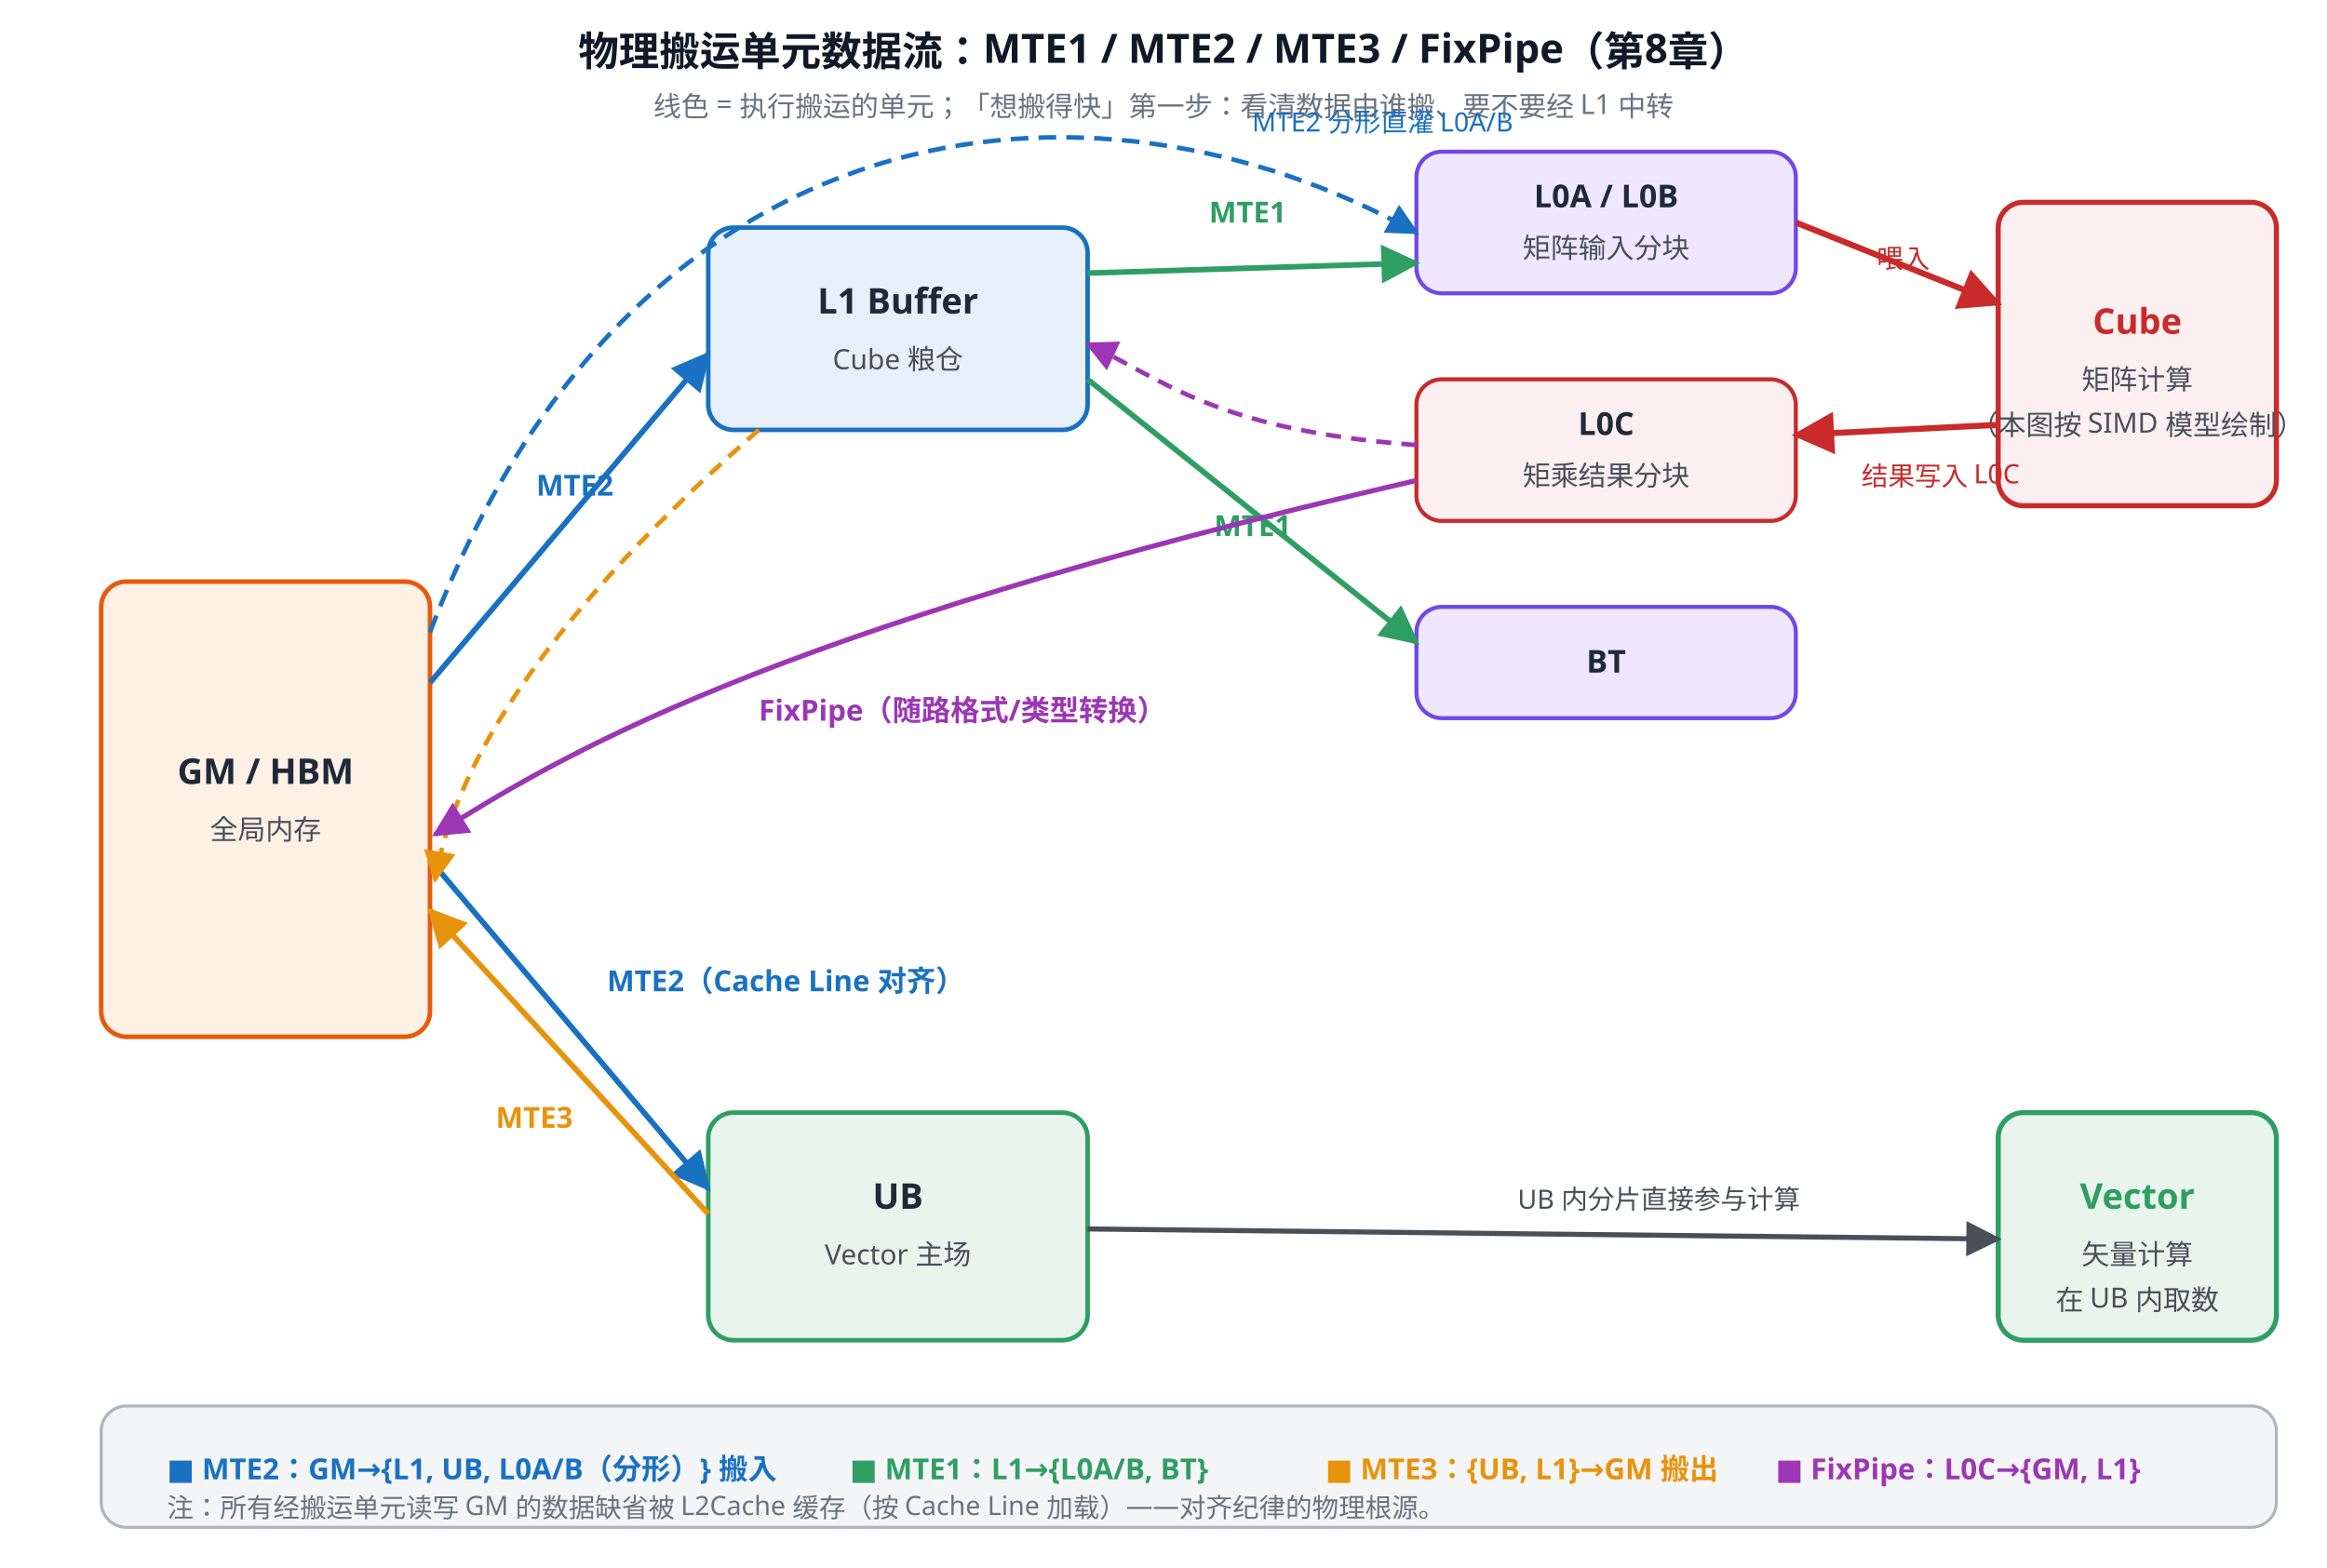
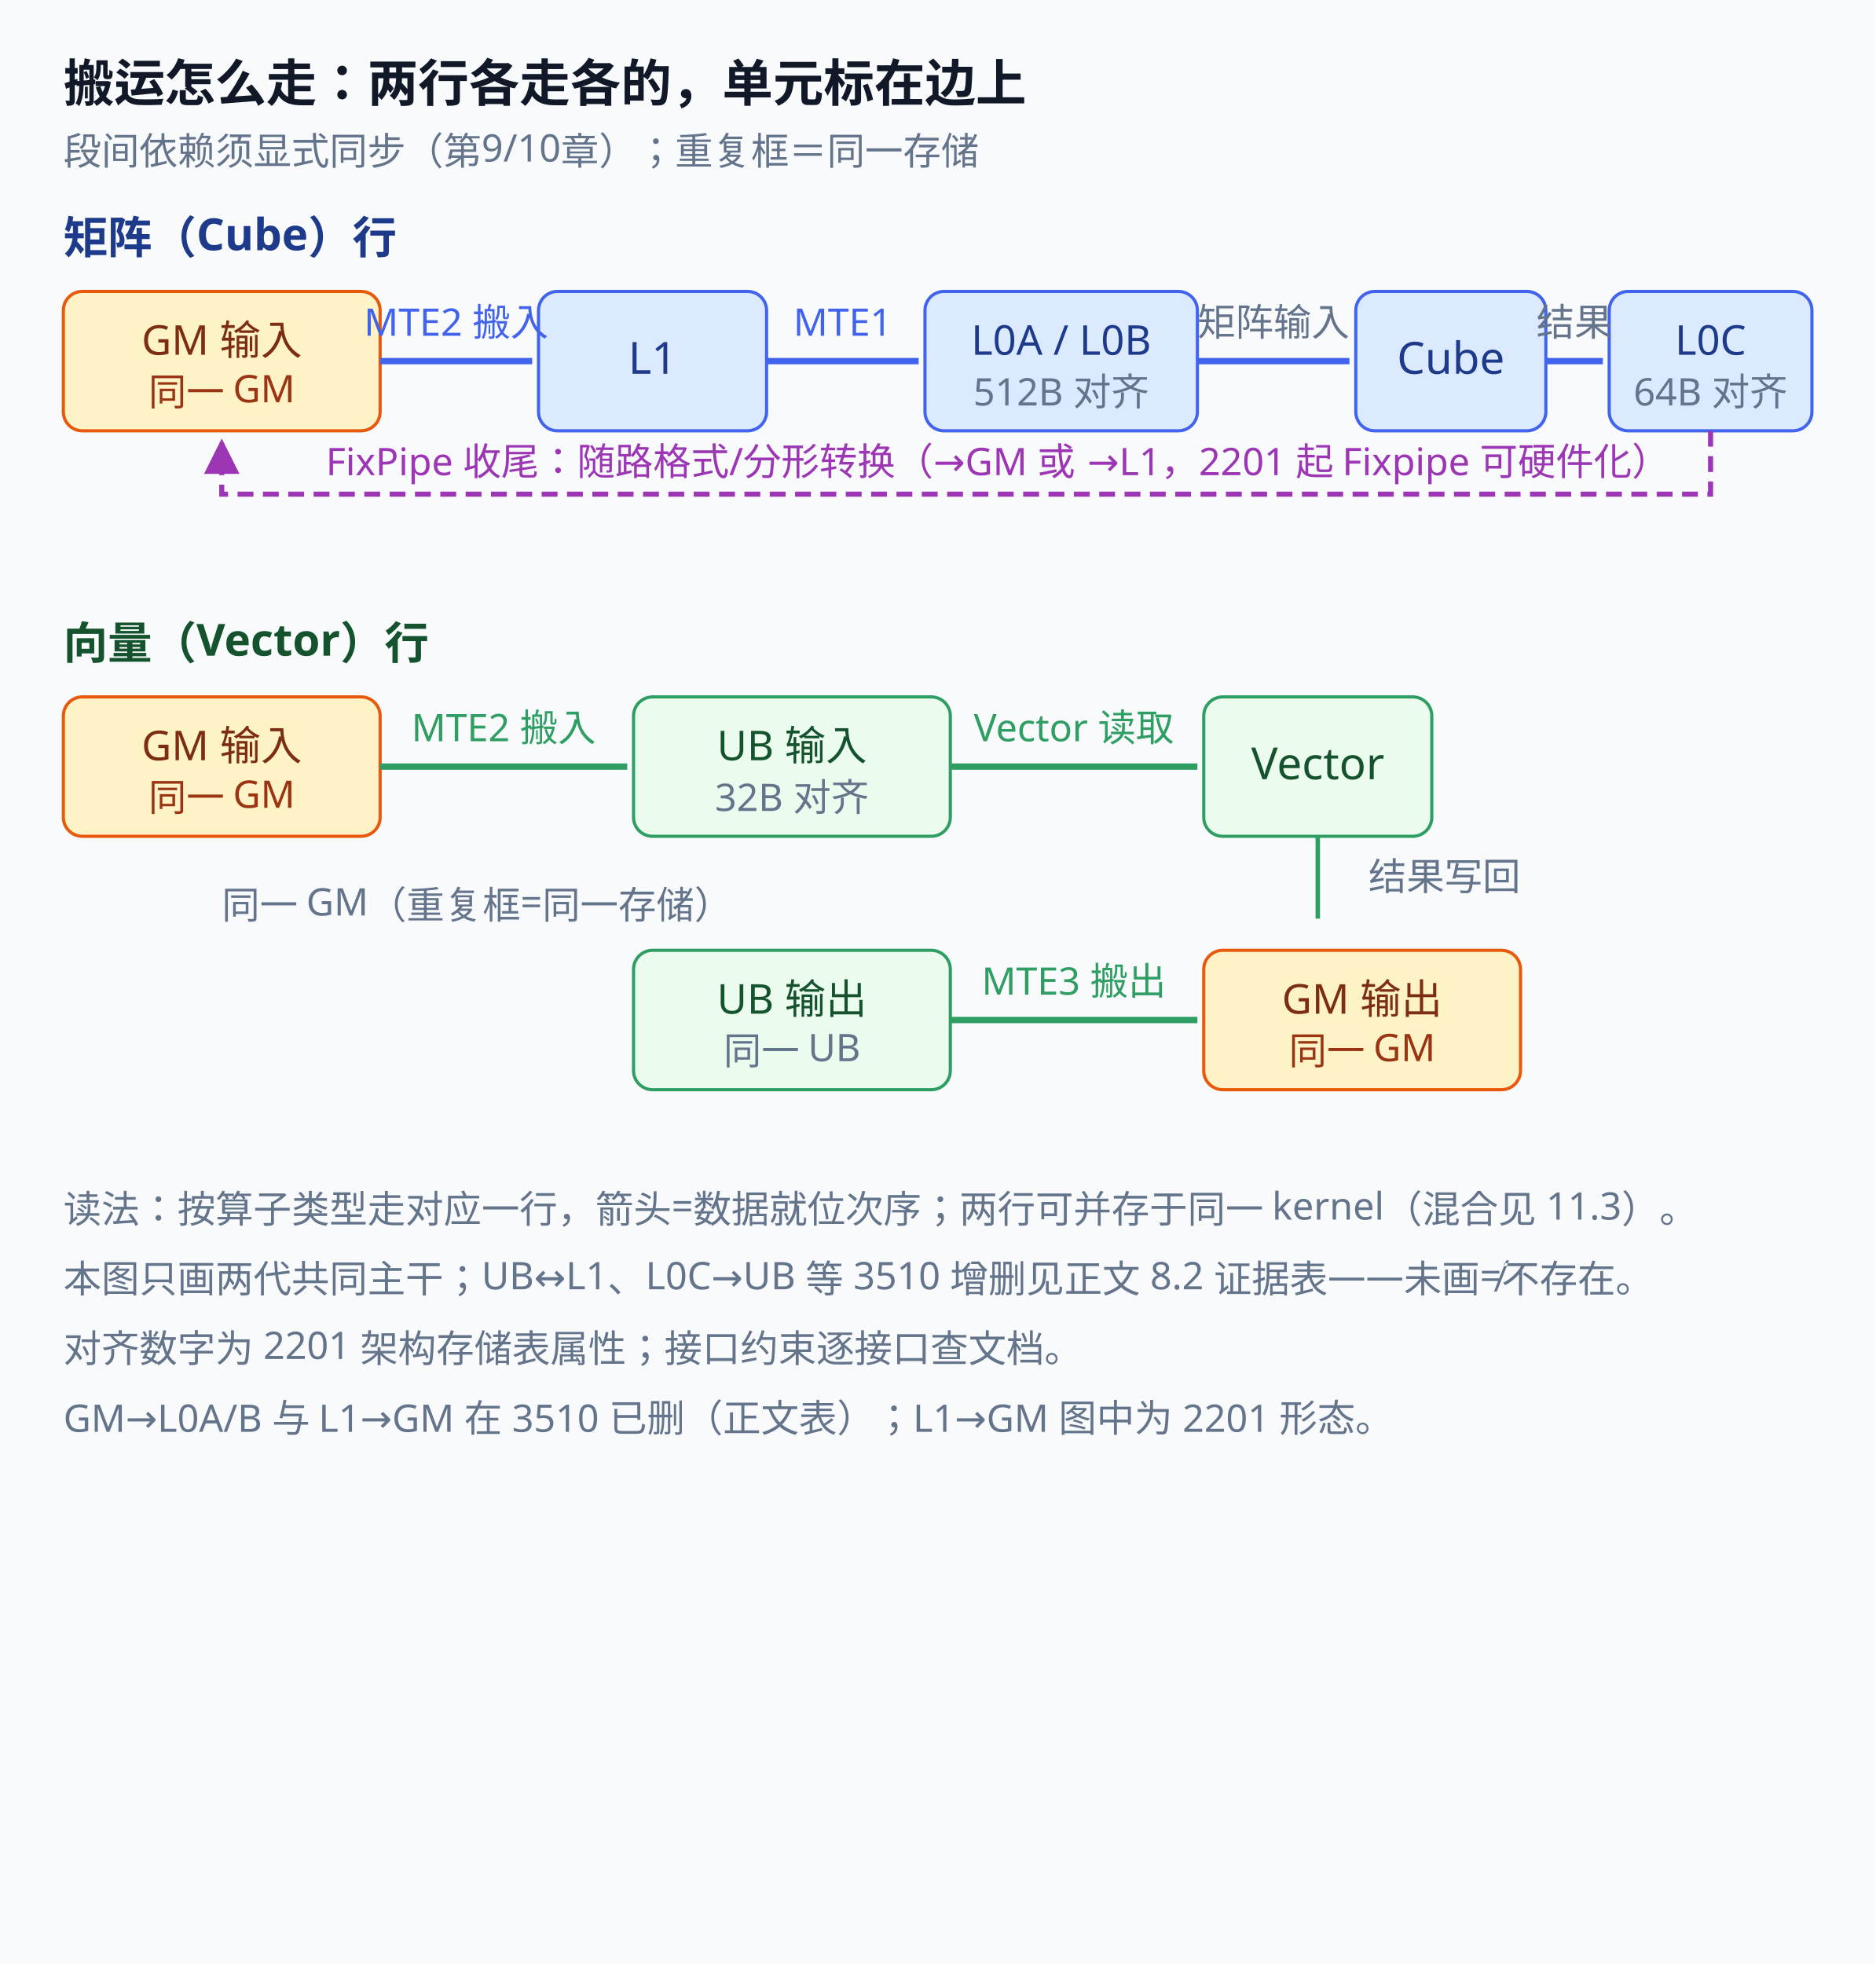
- <svg xmlns="http://www.w3.org/2000/svg" viewBox="0 0 920 620" font-family="'PingFang SC','Hiragino Sans GB','Microsoft YaHei',sans-serif">
+ <svg xmlns="http://www.w3.org/2000/svg" viewBox="0 0 592 620" font-family="PingFang SC,Microsoft YaHei,sans-serif">
+   <rect width="592" height="620" fill="#f8fafc" />
  <defs>
-     <marker id="a-mte2" viewBox="0 0 10 10" refX="9" refY="5" markerWidth="7" markerHeight="7" orient="auto-start-reverse">
-       <path d="M0,0 L10,5 L0,10 z" fill="#1971c2" />
-     </marker>
-     <marker id="a-mte1" viewBox="0 0 10 10" refX="9" refY="5" markerWidth="7" markerHeight="7" orient="auto-start-reverse">
-       <path d="M0,0 L10,5 L0,10 z" fill="#2f9e63" />
-     </marker>
-     <marker id="a-mte3" viewBox="0 0 10 10" refX="9" refY="5" markerWidth="7" markerHeight="7" orient="auto-start-reverse">
-       <path d="M0,0 L10,5 L0,10 z" fill="#e8930c" />
-     </marker>
-     <marker id="a-fix" viewBox="0 0 10 10" refX="9" refY="5" markerWidth="7" markerHeight="7" orient="auto-start-reverse">
-       <path d="M0,0 L10,5 L0,10 z" fill="#9c36b5" />
-     </marker>
-     <marker id="a-cube" viewBox="0 0 10 10" refX="9" refY="5" markerWidth="7" markerHeight="7" orient="auto-start-reverse">
-       <path d="M0,0 L10,5 L0,10 z" fill="#c92a2a" />
-     </marker>
-     <marker id="a-neutral" viewBox="0 0 10 10" refX="9" refY="5" markerWidth="7" markerHeight="7" orient="auto-start-reverse">
-       <path d="M0,0 L10,5 L0,10 z" fill="#495057" />
+     <marker id="arrP" markerWidth="7" markerHeight="7" refX="6" refY="3.5" orient="auto">
+       <path d="M0,0 L7,3.5 L0,7 z" fill="#9c36b5" />
    </marker>
  </defs>
-   <text x="460" y="26" text-anchor="middle" font-size="16" font-weight="bold" fill="#111827">物理搬运单元数据流：MTE1 / MTE2 / MTE3 / FixPipe（第8章）</text>
-   <text x="460" y="46" text-anchor="middle" font-size="11" fill="#6b7280">线色 = 执行搬运的单元；「想搬得快」第一步：看清数据由谁搬、要不要经 L1 中转</text>
-   <g font-size="12.5" fill="#1f2937">
-     <rect x="40" y="230" width="130" height="180" rx="10" fill="#fdf0e5" stroke="#e8590c" stroke-width="1.8" />
-     <text x="105" y="310" text-anchor="middle" font-weight="bold" font-size="14">GM / HBM</text>
-     <text x="105" y="332" text-anchor="middle" font-size="11" fill="#495057">全局内存</text>
-     <rect x="280" y="90" width="150" height="80" rx="10" fill="#e7f0fa" stroke="#1971c2" stroke-width="1.8" />
-     <text x="355" y="124" text-anchor="middle" font-weight="bold" font-size="14">L1 Buffer</text>
-     <text x="355" y="146" text-anchor="middle" font-size="11" fill="#495057">Cube 粮仓</text>
-     <rect x="280" y="440" width="150" height="90" rx="10" fill="#e8f4ec" stroke="#2f9e63" stroke-width="1.8" />
-     <text x="355" y="478" text-anchor="middle" font-weight="bold" font-size="14">UB</text>
-     <text x="355" y="500" text-anchor="middle" font-size="11" fill="#495057">Vector 主场</text>
-     <rect x="560" y="60" width="150" height="56" rx="10" fill="#efe7fd" stroke="#7048e8" stroke-width="1.6" />
-     <text x="635" y="82" text-anchor="middle" font-weight="bold">L0A / L0B</text>
-     <text x="635" y="102" text-anchor="middle" font-size="11" fill="#495057">矩阵输入分块</text>
-     <rect x="560" y="150" width="150" height="56" rx="10" fill="#fceff1" stroke="#c92a2a" stroke-width="1.6" />
-     <text x="635" y="172" text-anchor="middle" font-weight="bold">L0C</text>
-     <text x="635" y="192" text-anchor="middle" font-size="11" fill="#495057">矩乘结果分块</text>
-     <rect x="560" y="240" width="150" height="44" rx="10" fill="#efe7fd" stroke="#7048e8" stroke-width="1.6" />
-     <text x="635" y="266" text-anchor="middle" font-weight="bold">BT</text>
-   </g>
-   <rect x="790" y="80" width="110" height="120" rx="10" fill="#fceff1" stroke="#c92a2a" stroke-width="2" />
-   <text x="845" y="132" text-anchor="middle" font-size="14" font-weight="bold" fill="#c92a2a">Cube</text>
-   <text x="845" y="154" text-anchor="middle" font-size="11" fill="#495057">矩阵计算</text>
-   <text x="845" y="172" text-anchor="middle" font-size="11" fill="#495057">（本图按 SIMD 模型绘制）</text>
-   <rect x="790" y="440" width="110" height="90" rx="10" fill="#e8f4ec" stroke="#2f9e63" stroke-width="2" />
-   <text x="845" y="478" text-anchor="middle" font-size="14" font-weight="bold" fill="#2f9e63">Vector</text>
-   <text x="845" y="500" text-anchor="middle" font-size="11" fill="#495057">矢量计算</text>
-   <text x="845" y="518" text-anchor="middle" font-size="11" fill="#495057">在 UB 内取数</text>
-   <path d="M170 270 L280 140" stroke="#1971c2" stroke-width="2.2" fill="none" marker-end="url(#a-mte2)" />
-   <path d="M170 340 L280 470" stroke="#1971c2" stroke-width="2.2" fill="none" marker-end="url(#a-mte2)" />
-   <path d="M170 250 C250 40 430 20 560 92" stroke="#1971c2" stroke-width="1.8" stroke-dasharray="7 4" fill="none" marker-end="url(#a-mte2)" />
-   <text x="212" y="196" font-size="11.5" font-weight="bold" fill="#1971c2">MTE2</text>
-   <text x="240" y="392" font-size="11.5" font-weight="bold" fill="#1971c2">MTE2（Cache Line 对齐）</text>
-   <text x="495" y="52" font-size="10.5" fill="#1971c2">MTE2 分形直灌 L0A/B</text>
-   <path d="M430 108 L560 104" stroke="#2f9e63" stroke-width="2.2" fill="none" marker-end="url(#a-mte1)" />
-   <path d="M430 150 L560 254" stroke="#2f9e63" stroke-width="2.2" fill="none" marker-end="url(#a-mte1)" />
-   <text x="478" y="88" font-size="11.5" font-weight="bold" fill="#2f9e63">MTE1</text>
-   <text x="480" y="212" font-size="11.5" font-weight="bold" fill="#2f9e63">MTE1</text>
-   <path d="M280 480 L170 360" stroke="#e8930c" stroke-width="2.2" fill="none" marker-end="url(#a-mte3)" />
-   <path d="M300 170 C220 240 180 300 172 348" stroke="#e8930c" stroke-width="1.8" stroke-dasharray="6 4" fill="none" marker-end="url(#a-mte3)" />
-   <text x="196" y="446" font-size="11.5" font-weight="bold" fill="#e8930c">MTE3</text>
-   <path d="M560 190 C300 250 220 300 172 330" stroke="#9c36b5" stroke-width="2" fill="none" marker-end="url(#a-fix)" />
-   <path d="M560 176 C480 170 460 150 430 136" stroke="#9c36b5" stroke-width="1.8" stroke-dasharray="6 4" fill="none" marker-end="url(#a-fix)" />
-   <text x="300" y="285" font-size="11.5" font-weight="bold" fill="#9c36b5">FixPipe（随路格式/类型转换）</text>
-   <path d="M710 88 L790 120" stroke="#c92a2a" stroke-width="2.4" fill="none" marker-end="url(#a-cube)" />
-   <path d="M790 168 L710 172" stroke="#c92a2a" stroke-width="2.4" fill="none" marker-end="url(#a-cube)" />
-   <text x="742" y="106" font-size="10.5" fill="#c92a2a">喂入</text>
-   <text x="736" y="192" font-size="10.5" fill="#c92a2a">结果写入 L0C</text>
-   <path d="M430 486 L790 490" stroke="#495057" stroke-width="2" fill="none" marker-end="url(#a-neutral)" />
-   <text x="600" y="478" font-size="10.5" fill="#495057">UB 内分片直接参与计算</text>
-   <rect x="40" y="556" width="860" height="48" rx="10" fill="#f4f5f6" stroke="#adb5bd" stroke-width="1.2" />
-   <g font-size="11.5" font-weight="bold">
-     <text x="66" y="585" fill="#1971c2">■ MTE2：GM→{L1, UB, L0A/B（分形）} 搬入</text>
-     <text x="336" y="585" fill="#2f9e63">■ MTE1：L1→{L0A/B, BT}</text>
-     <text x="524" y="585" fill="#e8930c">■ MTE3：{UB, L1}→GM 搬出</text>
-     <text x="702" y="585" fill="#9c36b5">■ FixPipe：L0C→{GM, L1}</text>
-   </g>
-   <text x="66" y="600" font-size="10.5" fill="#6b7280">注：所有经搬运单元读写 GM 的数据缺省被 L2Cache 缓存（按 Cache Line 加载）——对齐纪律的物理根源。</text>
+   <text x="20" y="32" font-size="16" font-weight="bold" fill="#111827">搬运怎么走：两行各走各的，单元标在边上</text>
+   <text x="20" y="52" font-size="12" fill="#64748b">段间依赖须显式同步（第9/10章）；重复框＝同一存储</text>
+   <text x="20" y="80" font-size="14" font-weight="bold" fill="#1e3a8a">矩阵（Cube）行</text>
+   <rect x="20" y="92" width="100" height="44" rx="6" fill="#fef3c7" stroke="#e8590c" />
+   <text x="70" y="112" font-size="13" text-anchor="middle" fill="#7c2d12">GM 输入</text>
+   <text x="70" y="128" font-size="12" text-anchor="middle" fill="#9a3412">同一 GM</text>
+   <rect x="170" y="92" width="72" height="44" rx="6" fill="#dbeafe" stroke="#4263eb" />
+   <text x="206" y="118" font-size="14" text-anchor="middle" fill="#1e3a8a">L1</text>
+   <rect x="292" y="92" width="86" height="44" rx="6" fill="#dbeafe" stroke="#4263eb" />
+   <text x="335" y="112" font-size="13" text-anchor="middle" fill="#1e3a8a">L0A / L0B</text>
+   <text x="335" y="128" font-size="12" text-anchor="middle" fill="#64748b">512B 对齐</text>
+   <rect x="428" y="92" width="60" height="44" rx="6" fill="#dbeafe" stroke="#4263eb" />
+   <text x="458" y="118" font-size="14" text-anchor="middle" fill="#1e3a8a">Cube</text>
+   <rect x="508" y="92" width="64" height="44" rx="6" fill="#dbeafe" stroke="#4263eb" />
+   <text x="540" y="112" font-size="13" text-anchor="middle" fill="#1e3a8a">L0C</text>
+   <text x="540" y="128" font-size="12" text-anchor="middle" fill="#64748b">64B 对齐</text>
+   <line x1="120" y1="114" x2="168" y2="114" stroke="#4263eb" stroke-width="2" />
+   <text x="144" y="106" font-size="12" text-anchor="middle" fill="#4263eb">MTE2 搬入</text>
+   <line x1="242" y1="114" x2="290" y2="114" stroke="#4263eb" stroke-width="2" />
+   <text x="266" y="106" font-size="12" text-anchor="middle" fill="#4263eb">MTE1</text>
+   <line x1="378" y1="114" x2="426" y2="114" stroke="#4263eb" stroke-width="2" />
+   <text x="402" y="106" font-size="12" text-anchor="middle" fill="#64748b">矩阵输入</text>
+   <line x1="488" y1="114" x2="506" y2="114" stroke="#4263eb" stroke-width="2" />
+   <text x="497" y="106" font-size="12" text-anchor="middle" fill="#64748b">结果</text>
+   <path d="M 540 136 L 540 156 L 70 156 L 70 140" fill="none" stroke="#9c36b5" stroke-width="1.6" stroke-dasharray="5 3" marker-end="url(#arrP)" />
+   <text x="315" y="150" font-size="12" text-anchor="middle" fill="#9c36b5">FixPipe 收尾：随路格式/分形转换（→GM 或 →L1，2201 起 Fixpipe 可硬件化）</text>
+   <rect x="60" y="158" width="100" height="0" fill="none" />
+   <text x="20" y="208" font-size="14" font-weight="bold" fill="#14532d">向量（Vector）行</text>
+   <rect x="20" y="220" width="100" height="44" rx="6" fill="#fef3c7" stroke="#e8590c" />
+   <text x="70" y="240" font-size="13" text-anchor="middle" fill="#7c2d12">GM 输入</text>
+   <text x="70" y="256" font-size="12" text-anchor="middle" fill="#9a3412">同一 GM</text>
+   <rect x="200" y="220" width="100" height="44" rx="6" fill="#ebfbee" stroke="#2f9e63" />
+   <text x="250" y="240" font-size="13" text-anchor="middle" fill="#14532d">UB 输入</text>
+   <text x="250" y="256" font-size="12" text-anchor="middle" fill="#64748b">32B 对齐</text>
+   <rect x="380" y="220" width="72" height="44" rx="6" fill="#ebfbee" stroke="#2f9e63" />
+   <text x="416" y="246" font-size="14" text-anchor="middle" fill="#14532d">Vector</text>
+   <rect x="200" y="300" width="100" height="44" rx="6" fill="#ebfbee" stroke="#2f9e63" />
+   <text x="250" y="320" font-size="13" text-anchor="middle" fill="#14532d">UB 输出</text>
+   <text x="250" y="336" font-size="12" text-anchor="middle" fill="#64748b">同一 UB</text>
+   <rect x="380" y="300" width="100" height="44" rx="6" fill="#fef3c7" stroke="#e8590c" />
+   <text x="430" y="320" font-size="13" text-anchor="middle" fill="#7c2d12">GM 输出</text>
+   <text x="430" y="336" font-size="12" text-anchor="middle" fill="#9a3412">同一 GM</text>
+   <line x1="120" y1="242" x2="198" y2="242" stroke="#2f9e63" stroke-width="2" />
+   <text x="159" y="234" font-size="12" text-anchor="middle" fill="#2f9e63">MTE2 搬入</text>
+   <line x1="300" y1="242" x2="378" y2="242" stroke="#2f9e63" stroke-width="2" />
+   <text x="339" y="234" font-size="12" text-anchor="middle" fill="#2f9e63">Vector 读取</text>
+   <line x1="416" y1="264" x2="416" y2="290" stroke="#2f9e63" stroke-width="1.4" />
+   <text x="432" y="281" font-size="12" fill="#64748b">结果写回</text>
+   <line x1="300" y1="322" x2="378" y2="322" stroke="#2f9e63" stroke-width="2" />
+   <text x="339" y="314" font-size="12" text-anchor="middle" fill="#2f9e63">MTE3 搬出</text>
+   <text x="70" y="290" font-size="12" fill="#64748b">同一 GM（重复框=同一存储）</text>
+   <text x="20" y="386" font-size="12" fill="#64748b">读法：按算子类型走对应一行，箭头=数据就位次序；两行可并存于同一 kernel（混合见 11.3）。</text>
+   <text x="20" y="408" font-size="12" fill="#64748b">本图只画两代共同主干；UB↔L1、L0C→UB 等 3510 增删见正文 8.2 证据表——未画≠不存在。</text>
+   <text x="20" y="430" font-size="12" fill="#64748b">对齐数字为 2201 架构存储表属性；接口约束逐接口查文档。</text>
+   <text x="20" y="452" font-size="12" fill="#64748b">GM→L0A/B 与 L1→GM 在 3510 已删（正文表）；L1→GM 图中为 2201 形态。</text>
</svg>
